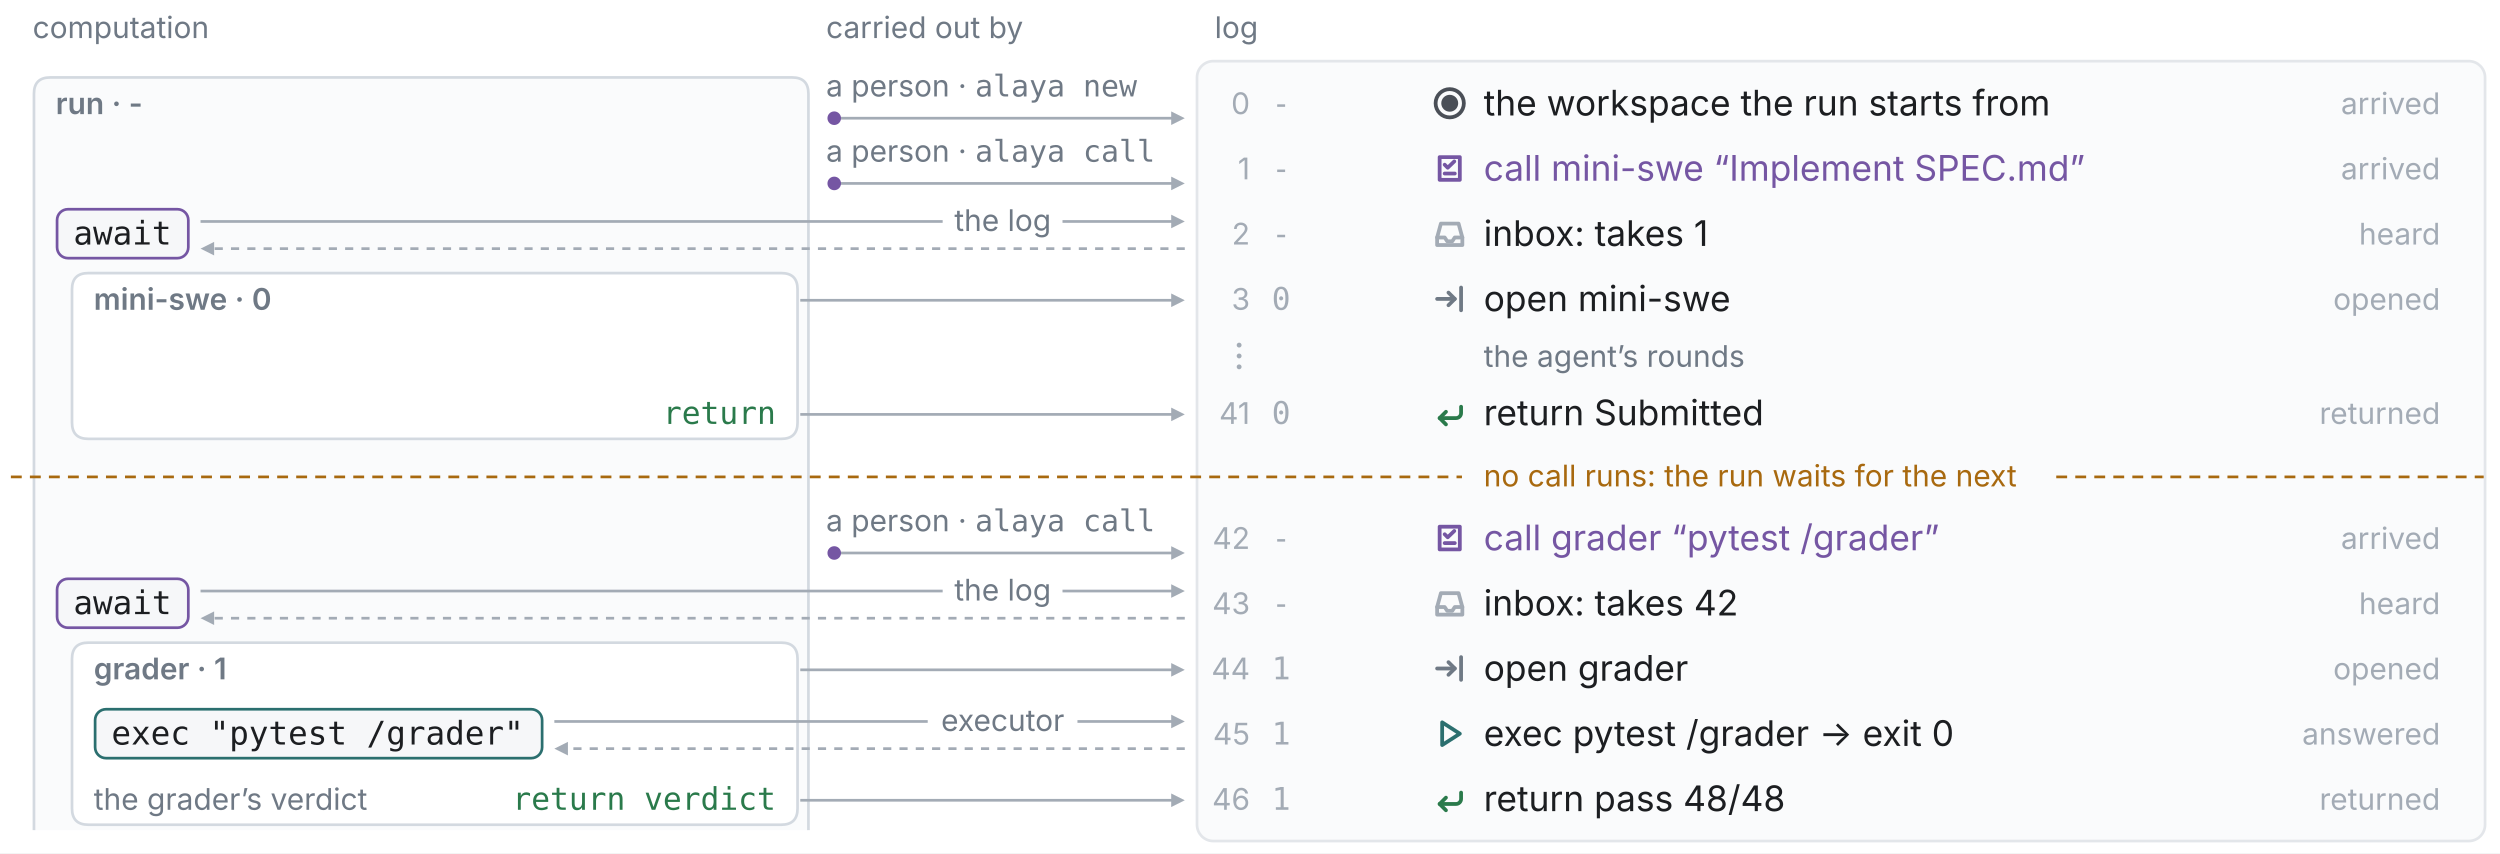
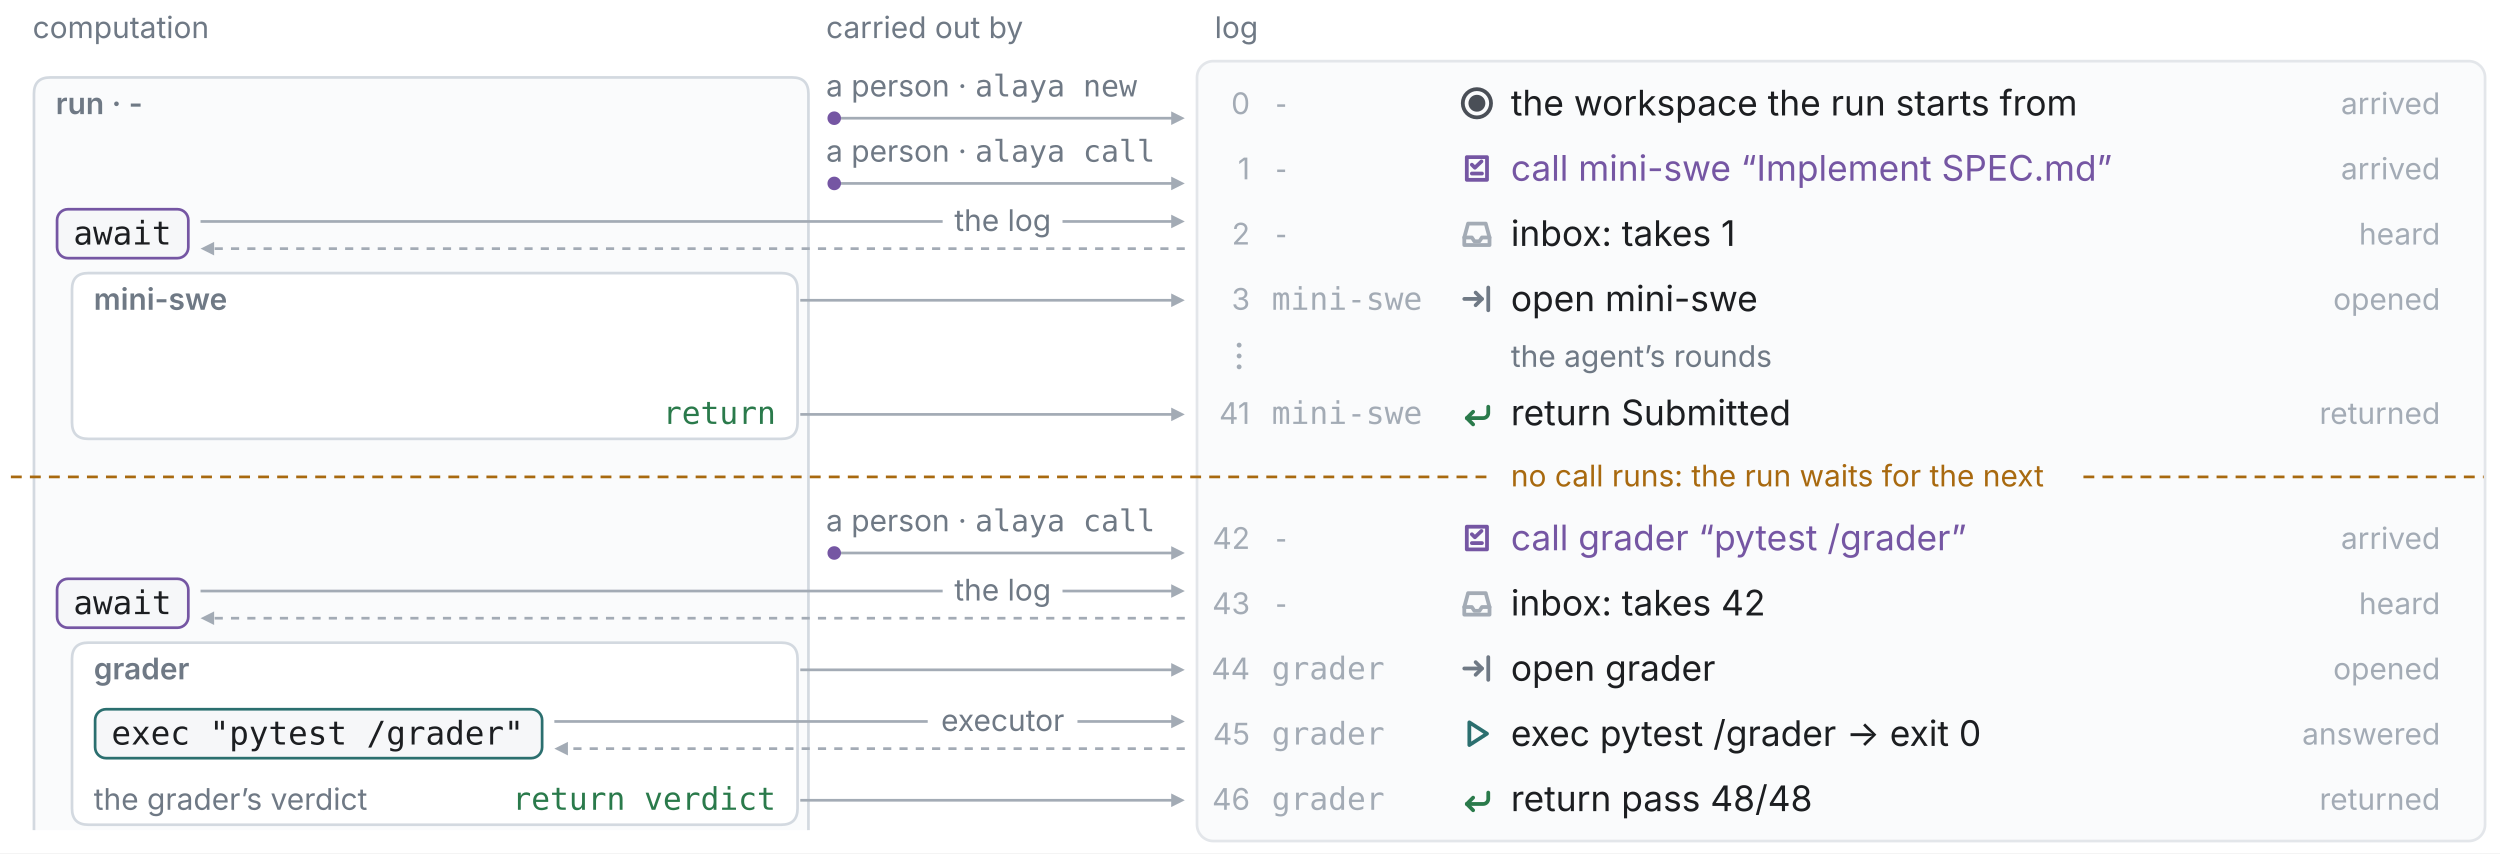
<svg xmlns="http://www.w3.org/2000/svg" viewBox="0 0 920 314" width="920" height="314">
  <style>text{font-family:-apple-system, BlinkMacSystemFont, 'Segoe UI', system-ui, sans-serif;font-size:13px;fill:#1c1e21}.m{font-family:ui-monospace, SFMono-Regular, Menlo, Consolas, monospace}.s{font-size:11px;fill:#6f7985}.f{font-size:11px;fill:#a3abb5}.b{font-weight:600}.n{font-variant-numeric:tabular-nums}.fr{font-family:ui-monospace, SFMono-Regular, Menlo, Consolas, monospace;font-size:11.5px;fill:#a3abb5}.ch{font-family:ui-monospace, SFMono-Regular, Menlo, Consolas, monospace;font-size:12px}.e{font-family:ui-monospace, SFMono-Regular, Menlo, Consolas, monospace;font-size:11.5px}.a{stroke:#a3abb5;fill:none}.d{stroke-dasharray:3 3}.bx{stroke:#d3d9e0;fill:none}</style>
  <rect width="920" height="314" fill="#fff" />
  <text x="12" y="14" class="s">computation</text>
  <text x="304" y="14" class="s">carried out by</text>
  <text x="447" y="14" class="s">log</text>
  <rect x="440.5" y="22.5" width="474" height="287" rx="6" fill="#fafbfc" stroke="#e3e6ea" />
  <path fill="#fafbfc" d="M12.5,305.5V34.5Q12.5,28.5 18.5,28.5H291.5Q297.5,28.5 297.5,34.5V305.5H12.5Z" />
  <path class="bx" d="M12.5,305.5V34.5Q12.5,28.5 18.5,28.5H291.5Q297.5,28.5 297.5,34.5V305.5" />
  <path fill="#fff" d="M26.5,155.5V106.5Q26.5,100.5 32.5,100.5H287.5Q293.5,100.5 293.5,106.5V155.5Q293.5,161.5 287.5,161.5H32.5Q26.5,161.5 26.5,155.5Z" />
  <path class="bx" d="M26.5,155.5V106.5Q26.5,100.5 32.5,100.5H287.5Q293.5,100.5 293.5,106.5V155.5Q293.5,161.5 287.5,161.5H32.5Q26.5,161.5 26.5,155.5" />
  <path fill="#fff" d="M26.5,297.5V242.5Q26.5,236.5 32.5,236.5H287.5Q293.5,236.5 293.5,242.5V297.5Q293.5,303.5 287.5,303.5H32.5Q26.5,303.5 26.5,297.5Z" />
  <path class="bx" d="M26.5,297.5V242.5Q26.5,236.5 32.5,236.5H287.5Q293.5,236.5 293.5,242.5V297.5Q293.5,303.5 287.5,303.5H32.5Q26.5,303.5 26.5,297.5" />
  <text x="460" y="42" class="f n" text-anchor="end">0</text>
  <text x="468" y="42" class="fr">-</text>
-   <g transform="translate(527,31.5) scale(0.9286)" stroke="#4a4f57" fill="#4a4f57" stroke-width="1.5" stroke-linecap="round" stroke-linejoin="round">
+   <g transform="translate(537,31.5) scale(0.9286)" stroke="#4a4f57" fill="#4a4f57" stroke-width="1.5" stroke-linecap="round" stroke-linejoin="round">
    <circle cx="7" cy="7" r="2.6" />
    <circle cx="7" cy="7" r="5.6" fill="none" />
  </g>
-   <text x="546" y="42.5">the workspace the run starts from</text>
+   <text x="556" y="42.5">the workspace the run starts from</text>
  <text x="898" y="42" class="f" text-anchor="end">arrived</text>
  <text x="20.5" y="42" class="s b">run · -</text>
  <text x="304" y="35.5" class="s">a person · <tspan class="m">alaya new</tspan>
  </text>
  <path class="a" d="M307,43.5H432" />
  <path fill="#a3abb5" d="M436,43.5l-5,-2.5v5z" />
  <circle cx="307" cy="43.5" r="2.5" fill="#7556a3" />
  <text x="460" y="66" class="f n" text-anchor="end">1</text>
  <text x="468" y="66" class="fr">-</text>
-   <g transform="translate(527,55.5) scale(0.9286)" stroke="#7556a3" fill="#7556a3" stroke-width="1.5" stroke-linecap="round" stroke-linejoin="round">
+   <g transform="translate(537,55.5) scale(0.9286)" stroke="#7556a3" fill="#7556a3" stroke-width="1.5" stroke-linecap="round" stroke-linejoin="round">
    <path d="M3 2.5h8v9H3z" fill="none" />
    <path d="M5 5.5l1.2 1.2L8.8 4.2M5 9h4" fill="none" />
  </g>
-   <text x="546" y="66.5" style="fill:#7556a3">call mini-swe “Implement SPEC.md”</text>
+   <text x="556" y="66.5" style="fill:#7556a3">call mini-swe “Implement SPEC.md”</text>
  <text x="898" y="66" class="f" text-anchor="end">arrived</text>
  <text x="304" y="59.5" class="s">a person · <tspan class="m">alaya call</tspan>
  </text>
  <path class="a" d="M307,67.5H432" />
  <path fill="#a3abb5" d="M436,67.5l-5,-2.5v5z" />
  <circle cx="307" cy="67.5" r="2.5" fill="#7556a3" />
  <text x="460" y="90" class="f n" text-anchor="end">2</text>
  <text x="468" y="90" class="fr">-</text>
-   <g transform="translate(527,79.5) scale(0.9286)" stroke="#a3abb5" fill="#a3abb5" stroke-width="1.5" stroke-linecap="round" stroke-linejoin="round">
+   <g transform="translate(537,79.5) scale(0.9286)" stroke="#a3abb5" fill="#a3abb5" stroke-width="1.5" stroke-linecap="round" stroke-linejoin="round">
    <path d="M2 8.5h3l1 1.5h2l1-1.5h3" fill="none" />
    <path d="M2 8.5L3.5 3h7L12 8.5v3H2z" fill="none" />
  </g>
-   <text x="546" y="90.5">inbox: takes 1</text>
+   <text x="556" y="90.5">inbox: takes 1</text>
  <text x="898" y="90" class="f" text-anchor="end">heard</text>
  <rect x="21.0" y="77.0" width="48.3" height="18" rx="4" fill="#f6f7f9" stroke="#7556a3" />
  <text x="27" y="90" class="ch">await</text>
  <path class="a" d="M73.8,81.5H432" />
  <path fill="#a3abb5" d="M436,81.5l-5,-2.5v5z" />
  <rect x="346.9" y="75.0" width="44.1" height="13" fill="#fff" />
  <text x="369" y="85" class="s" text-anchor="middle">the log</text>
  <path class="a d" d="M436,91.5H77.8" />
  <path fill="#a3abb5" d="M73.8,91.5l5,-2.5v5z" />
  <text x="460" y="114" class="f n" text-anchor="end">3</text>
-   <text x="468" y="114" class="fr">0</text>
-   <g transform="translate(527,103.5) scale(0.9286)" stroke="#6f7985" fill="#6f7985" stroke-width="1.5" stroke-linecap="round" stroke-linejoin="round">
+   <text x="468" y="114" class="fr">mini-swe</text>
+   <g transform="translate(537,103.5) scale(0.9286)" stroke="#6f7985" fill="#6f7985" stroke-width="1.5" stroke-linecap="round" stroke-linejoin="round">
    <path d="M2 7h7" fill="none" />
    <path d="M6.5 4.5L9 7l-2.5 2.5" fill="none" />
    <path d="M11.5 2.5v9" fill="none" />
  </g>
-   <text x="546" y="114.5">open mini-swe</text>
+   <text x="556" y="114.5">open mini-swe</text>
  <text x="898" y="114" class="f" text-anchor="end">opened</text>
-   <text x="34.5" y="114" class="s b">mini-swe · 0</text>
+   <text x="34.5" y="114" class="s b">mini-swe</text>
  <path class="a" d="M294.5,110.5H432" />
  <path fill="#a3abb5" d="M436,110.5l-5,-2.5v5z" />
  <circle cx="456" cy="127" r="0.9" fill="#a3abb5" />
  <circle cx="456" cy="131" r="0.9" fill="#a3abb5" />
  <circle cx="456" cy="135" r="0.9" fill="#a3abb5" />
-   <text x="546" y="135" class="s">the agent’s rounds</text>
+   <text x="556" y="135" class="s">the agent’s rounds</text>
  <text x="460" y="156" class="f n" text-anchor="end">41</text>
-   <text x="468" y="156" class="fr">0</text>
-   <g transform="translate(527,145.5) scale(0.9286)" stroke="#2a7a4b" fill="#2a7a4b" stroke-width="1.5" stroke-linecap="round" stroke-linejoin="round">
+   <text x="468" y="156" class="fr">mini-swe</text>
+   <g transform="translate(537,145.5) scale(0.9286)" stroke="#2a7a4b" fill="#2a7a4b" stroke-width="1.5" stroke-linecap="round" stroke-linejoin="round">
    <path d="M11.5 4.5v2.5a2 2 0 0 1-2 2H3" fill="none" />
    <path d="M5.5 6.5L3 9l2.5 2.5" fill="none" />
  </g>
-   <text x="546" y="156.5">return Submitted</text>
+   <text x="556" y="156.5">return Submitted</text>
  <text x="898" y="156" class="f" text-anchor="end">returned</text>
  <text x="285.5" y="156" class="e" style="fill:#2a7a4b" text-anchor="end">return</text>
  <path class="a" d="M294.5,152.5H432" />
  <path fill="#a3abb5" d="M436,152.5l-5,-2.5v5z" />
-   <path stroke="#a8690f" stroke-dasharray="4 3" d="M4,175.5H538M756.7,175.5H914" />
-   <text x="546" y="179" class="s" style="fill:#a8690f">no call runs: the run waits for the next</text>
+   <path stroke="#a8690f" stroke-dasharray="4 3" d="M4,175.5H548M766.7,175.5H914" />
+   <text x="556" y="179" class="s" style="fill:#a8690f">no call runs: the run waits for the next</text>
  <text x="460" y="202" class="f n" text-anchor="end">42</text>
  <text x="468" y="202" class="fr">-</text>
-   <g transform="translate(527,191.5) scale(0.9286)" stroke="#7556a3" fill="#7556a3" stroke-width="1.5" stroke-linecap="round" stroke-linejoin="round">
+   <g transform="translate(537,191.5) scale(0.9286)" stroke="#7556a3" fill="#7556a3" stroke-width="1.5" stroke-linecap="round" stroke-linejoin="round">
    <path d="M3 2.5h8v9H3z" fill="none" />
    <path d="M5 5.5l1.2 1.2L8.8 4.2M5 9h4" fill="none" />
  </g>
-   <text x="546" y="202.5" style="fill:#7556a3">call grader “pytest /grader”</text>
+   <text x="556" y="202.5" style="fill:#7556a3">call grader “pytest /grader”</text>
  <text x="898" y="202" class="f" text-anchor="end">arrived</text>
  <text x="304" y="195.5" class="s">a person · <tspan class="m">alaya call</tspan>
  </text>
  <path class="a" d="M307,203.5H432" />
  <path fill="#a3abb5" d="M436,203.5l-5,-2.5v5z" />
  <circle cx="307" cy="203.5" r="2.5" fill="#7556a3" />
  <text x="460" y="226" class="f n" text-anchor="end">43</text>
  <text x="468" y="226" class="fr">-</text>
-   <g transform="translate(527,215.5) scale(0.9286)" stroke="#a3abb5" fill="#a3abb5" stroke-width="1.5" stroke-linecap="round" stroke-linejoin="round">
+   <g transform="translate(537,215.5) scale(0.9286)" stroke="#a3abb5" fill="#a3abb5" stroke-width="1.5" stroke-linecap="round" stroke-linejoin="round">
    <path d="M2 8.5h3l1 1.5h2l1-1.5h3" fill="none" />
    <path d="M2 8.5L3.5 3h7L12 8.5v3H2z" fill="none" />
  </g>
-   <text x="546" y="226.5">inbox: takes 42</text>
+   <text x="556" y="226.5">inbox: takes 42</text>
  <text x="898" y="226" class="f" text-anchor="end">heard</text>
  <rect x="21.0" y="213.0" width="48.3" height="18" rx="4" fill="#f6f7f9" stroke="#7556a3" />
  <text x="27" y="226" class="ch">await</text>
  <path class="a" d="M73.8,217.5H432" />
  <path fill="#a3abb5" d="M436,217.5l-5,-2.5v5z" />
  <rect x="346.9" y="211.0" width="44.1" height="13" fill="#fff" />
  <text x="369" y="221" class="s" text-anchor="middle">the log</text>
  <path class="a d" d="M436,227.5H77.8" />
  <path fill="#a3abb5" d="M73.8,227.5l5,-2.5v5z" />
  <text x="460" y="250" class="f n" text-anchor="end">44</text>
-   <text x="468" y="250" class="fr">1</text>
-   <g transform="translate(527,239.5) scale(0.9286)" stroke="#6f7985" fill="#6f7985" stroke-width="1.5" stroke-linecap="round" stroke-linejoin="round">
+   <text x="468" y="250" class="fr">grader</text>
+   <g transform="translate(537,239.5) scale(0.9286)" stroke="#6f7985" fill="#6f7985" stroke-width="1.5" stroke-linecap="round" stroke-linejoin="round">
    <path d="M2 7h7" fill="none" />
    <path d="M6.5 4.5L9 7l-2.5 2.5" fill="none" />
    <path d="M11.5 2.5v9" fill="none" />
  </g>
-   <text x="546" y="250.5">open grader</text>
+   <text x="556" y="250.5">open grader</text>
  <text x="898" y="250" class="f" text-anchor="end">opened</text>
-   <text x="34.5" y="250" class="s b">grader · 1</text>
+   <text x="34.5" y="250" class="s b">grader</text>
  <path class="a" d="M294.5,246.5H432" />
  <path fill="#a3abb5" d="M436,246.5l-5,-2.5v5z" />
  <text x="460" y="274" class="f n" text-anchor="end">45</text>
-   <text x="468" y="274" class="fr">1</text>
-   <g transform="translate(527,263.5) scale(0.9286)" stroke="#2b6f6f" fill="#2b6f6f" stroke-width="1.5" stroke-linecap="round" stroke-linejoin="round">
+   <text x="468" y="274" class="fr">grader</text>
+   <g transform="translate(537,263.5) scale(0.9286)" stroke="#2b6f6f" fill="#2b6f6f" stroke-width="1.5" stroke-linecap="round" stroke-linejoin="round">
    <path d="M4 2.5l7 4.5-7 4.5z" fill="none" />
  </g>
-   <text x="546" y="274.5">exec pytest /grader → exit 0</text>
+   <text x="556" y="274.5">exec pytest /grader → exit 0</text>
  <text x="898" y="274" class="f" text-anchor="end">answered</text>
  <rect x="35.0" y="261.0" width="164.5" height="18" rx="4" fill="#f6f7f9" stroke="#2b6f6f" />
  <text x="41" y="274" class="ch">exec "pytest /grader"</text>
  <path class="a" d="M204,265.5H432" />
  <path fill="#a3abb5" d="M436,265.5l-5,-2.5v5z" />
  <rect x="341.4" y="259.0" width="55.1" height="13" fill="#fff" />
  <text x="369" y="269" class="s" text-anchor="middle">executor</text>
  <path class="a d" d="M436,275.5H208" />
  <path fill="#a3abb5" d="M204,275.5l5,-2.5v5z" />
  <text x="460" y="298" class="f n" text-anchor="end">46</text>
-   <text x="468" y="298" class="fr">1</text>
-   <g transform="translate(527,287.5) scale(0.9286)" stroke="#2a7a4b" fill="#2a7a4b" stroke-width="1.5" stroke-linecap="round" stroke-linejoin="round">
+   <text x="468" y="298" class="fr">grader</text>
+   <g transform="translate(537,287.5) scale(0.9286)" stroke="#2a7a4b" fill="#2a7a4b" stroke-width="1.5" stroke-linecap="round" stroke-linejoin="round">
    <path d="M11.5 4.5v2.5a2 2 0 0 1-2 2H3" fill="none" />
    <path d="M5.5 6.5L3 9l2.5 2.5" fill="none" />
  </g>
-   <text x="546" y="298.5">return pass 48/48</text>
+   <text x="556" y="298.5">return pass 48/48</text>
  <text x="898" y="298" class="f" text-anchor="end">returned</text>
  <text x="285.5" y="298" class="e" style="fill:#2a7a4b" text-anchor="end">return verdict</text>
  <path class="a" d="M294.5,294.5H432" />
  <path fill="#a3abb5" d="M436,294.5l-5,-2.5v5z" />
  <text x="34.5" y="298" class="s">the grader’s verdict</text>
</svg>
